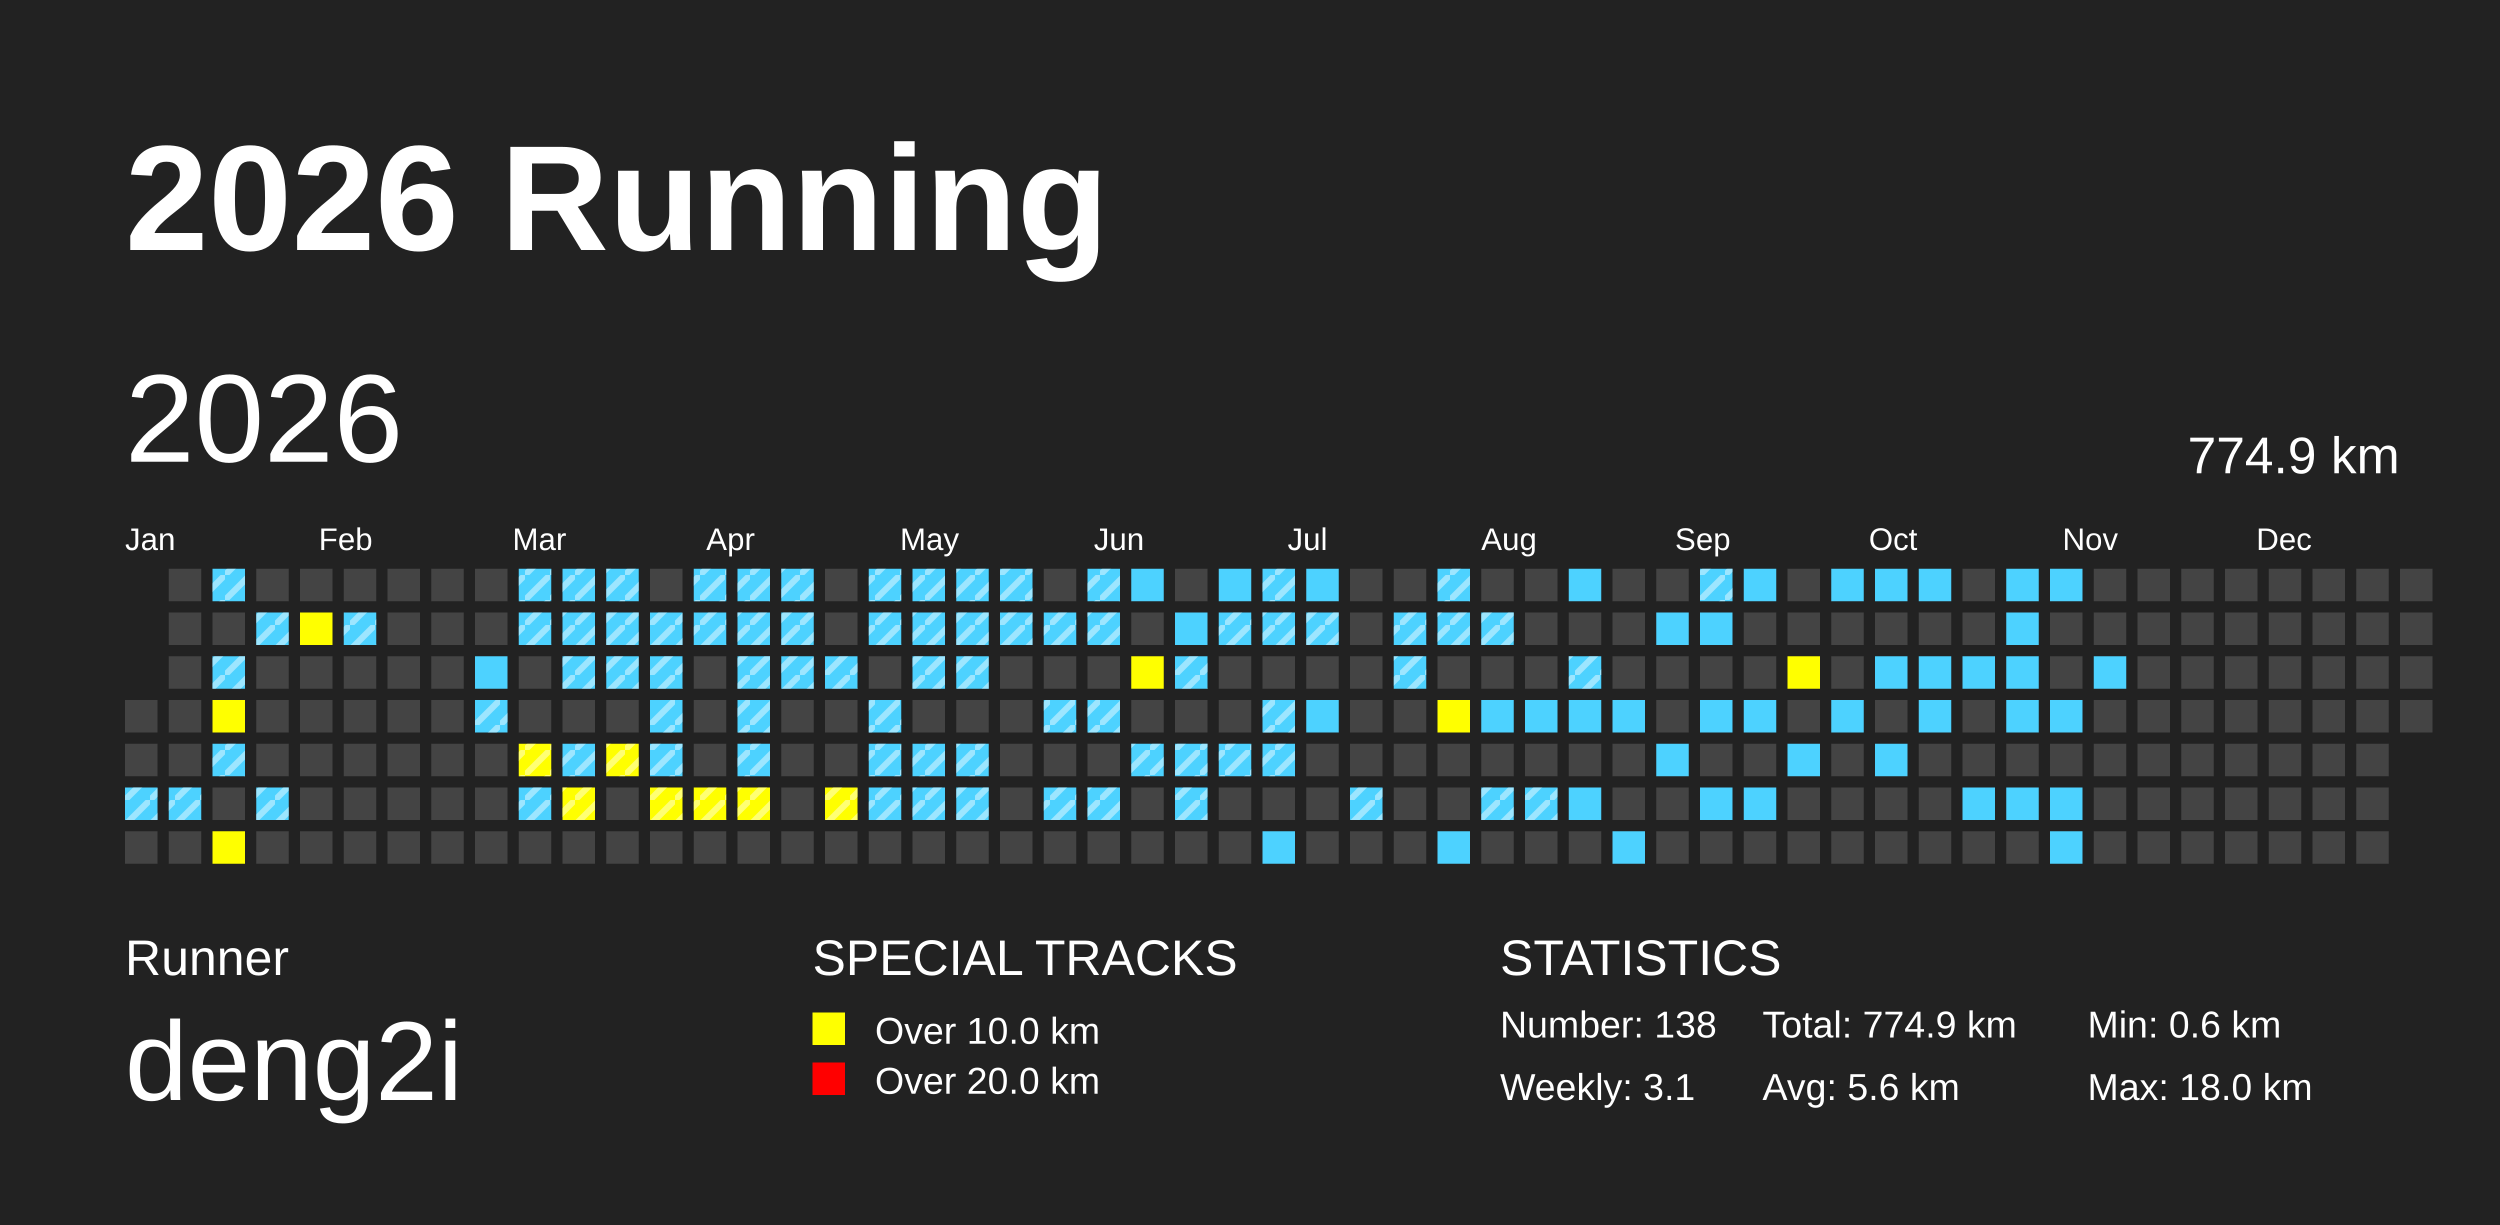
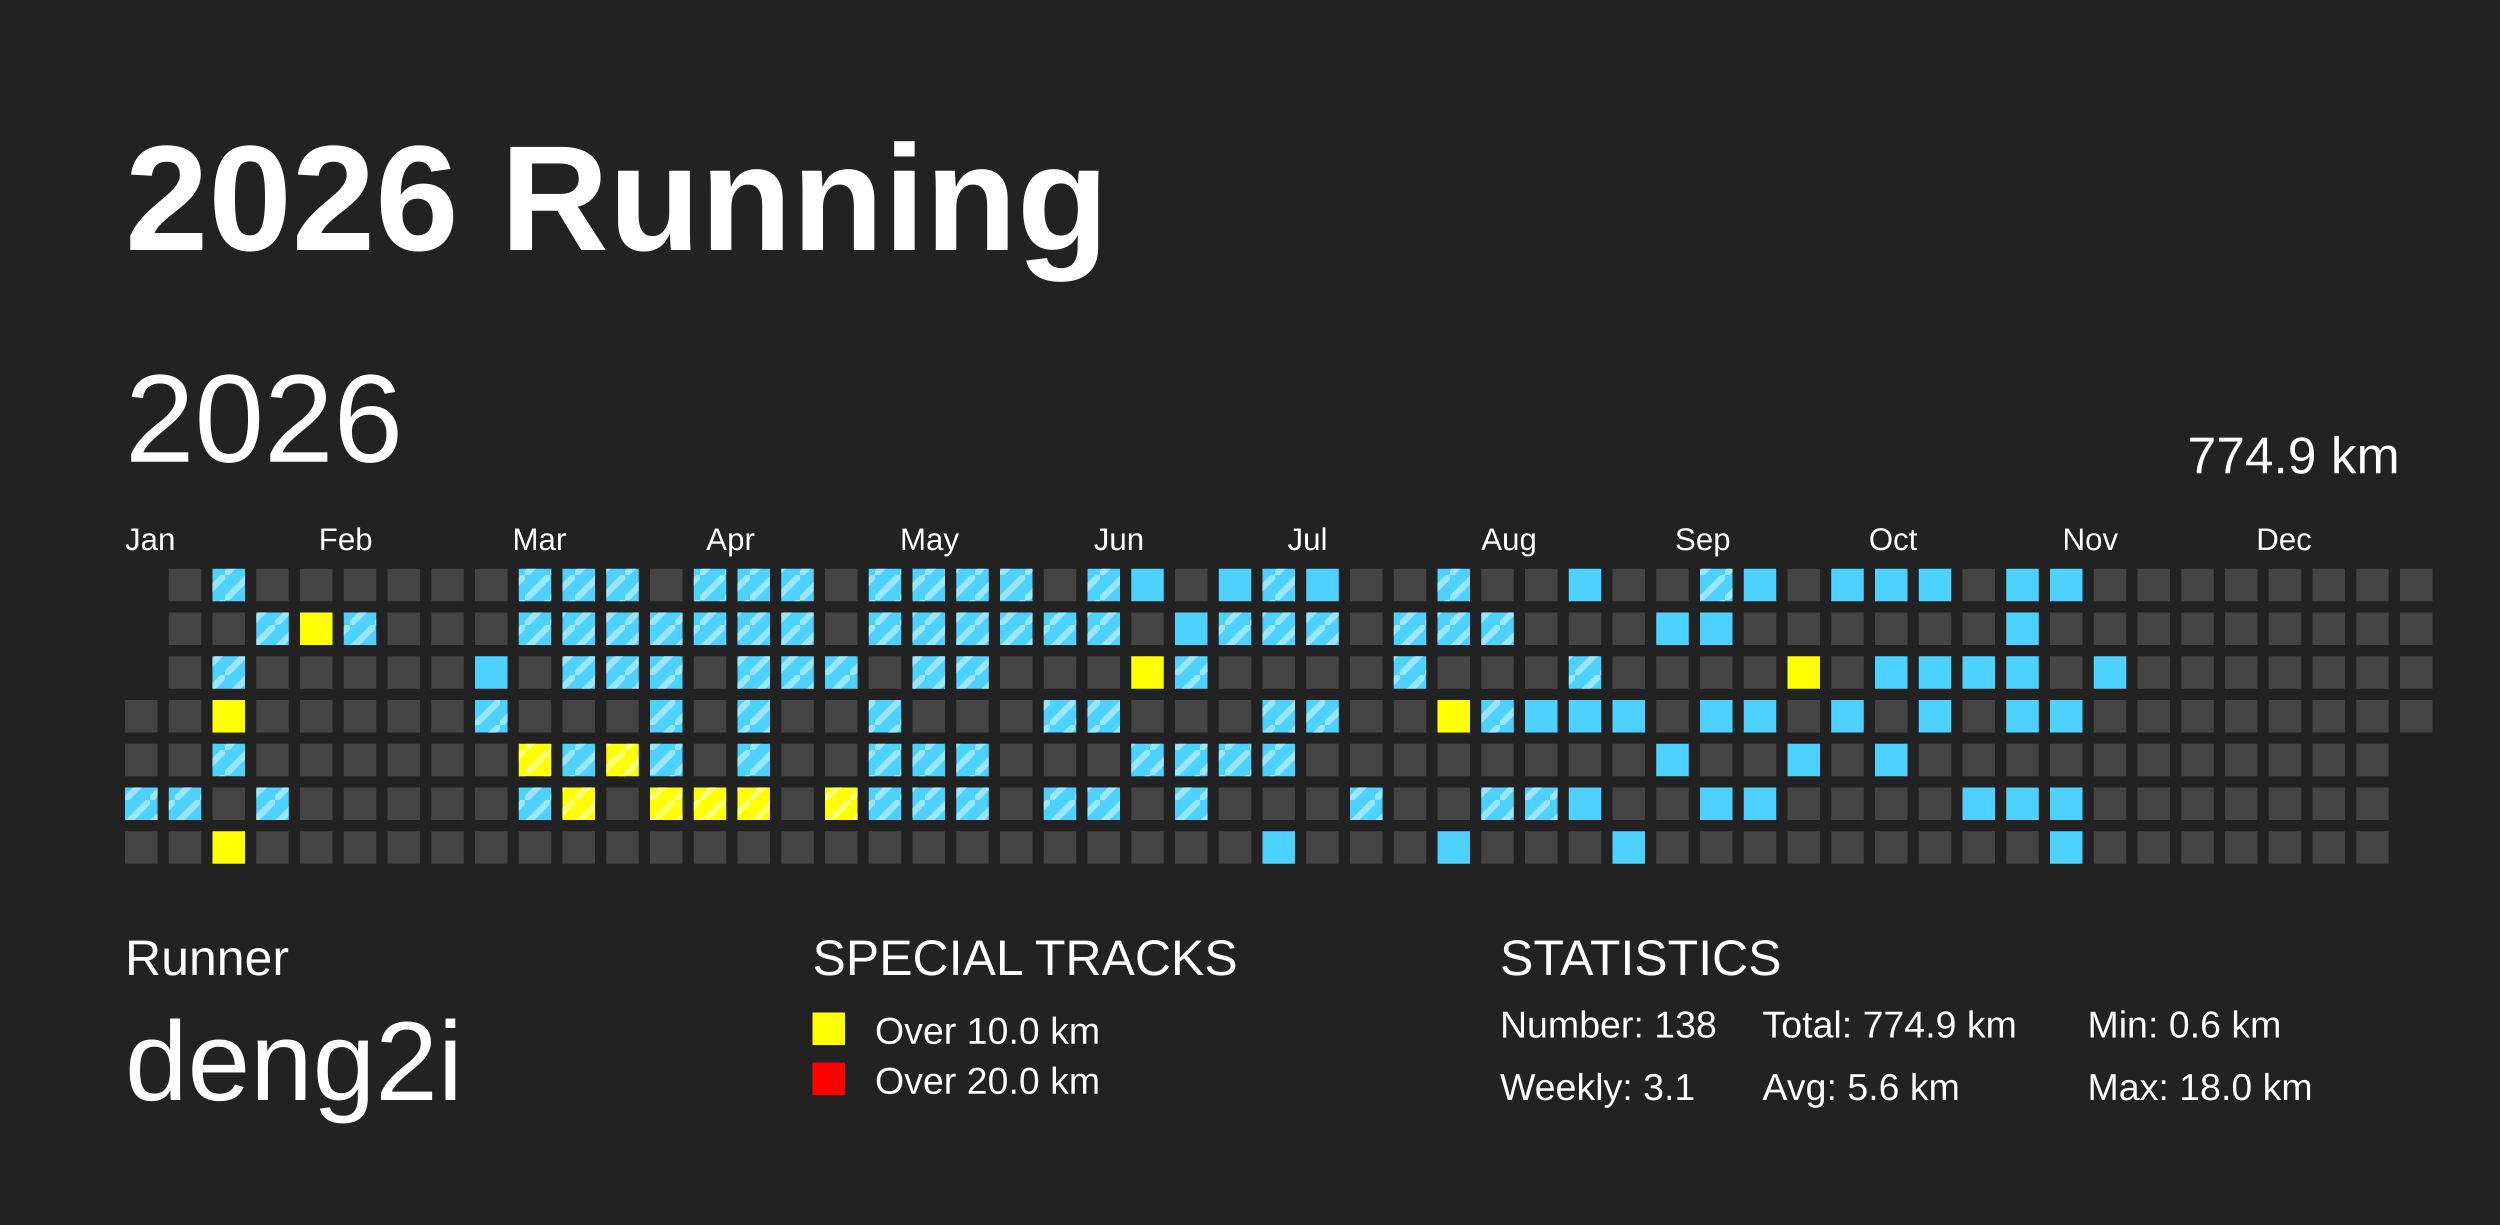
<svg xmlns="http://www.w3.org/2000/svg" baseProfile="full" height="98mm" version="1.1" viewBox="0,0,200,98" width="200mm">
  <defs>
    <pattern height="2" id="indoor-stripe" patternUnits="userSpaceOnUse" width="2">
      <line stroke="white" stroke-opacity="0.45" stroke-width="0.5" x1="0" x2="2" y1="2" y2="0" />
    </pattern>
  </defs>
  <rect fill="#222222" height="98" width="200" x="0" y="0" />
  <text fill="#FFFFFF" style="font-size:12px; font-family:Arial; font-weight:bold;" x="10" y="20">2026 Running</text>
  <text fill="#FFFFFF" style="font-size:4px; font-family:Arial" x="10" y="78">Runner</text>
  <text fill="#FFFFFF" style="font-size:9px; font-family:Arial" x="10" y="88">deng2i</text>
  <text fill="#FFFFFF" style="font-size:4px; font-family:Arial" x="65" y="78">SPECIAL TRACKS</text>
  <rect fill="yellow" height="2.6" width="2.6" x="65" y="81" />
  <text fill="#FFFFFF" style="font-size:3px; font-family:Arial" x="70" y="83.5">Over 10.0 km</text>
  <rect fill="red" height="2.6" width="2.6" x="65" y="85" />
  <text fill="#FFFFFF" style="font-size:3px; font-family:Arial" x="70" y="87.5">Over 20.0 km</text>
  <text fill="#FFFFFF" style="font-size:4px; font-family:Arial" x="120" y="78">STATISTICS</text>
  <text fill="#FFFFFF" style="font-size:3px; font-family:Arial" x="120" y="83">Number: 138</text>
  <text fill="#FFFFFF" style="font-size:3px; font-family:Arial" x="120" y="88">Weekly: 3.1</text>
  <text fill="#FFFFFF" style="font-size:3px; font-family:Arial" x="141" y="83">Total: 774.9 km</text>
  <text fill="#FFFFFF" style="font-size:3px; font-family:Arial" x="141" y="88">Avg: 5.6 km</text>
  <text fill="#FFFFFF" style="font-size:3px; font-family:Arial" x="167" y="83">Min: 0.6 km</text>
  <text fill="#FFFFFF" style="font-size:3px; font-family:Arial" x="167" y="88">Max: 18.0 km</text>
  <text dominant-baseline="hanging" fill="#FFFFFF" style="font-size:10.0px; font-family:Arial;" x="10" y="30">2026</text>
  <text dominant-baseline="hanging" fill="#FFFFFF" style="font-size:4.125px; font-family:Arial;" x="175" y="35">774.9 km</text>
  <text fill="#FFFFFF" style="font-size:2.5px; font-family:Arial" x="10.0" y="44">Jan</text>
  <text fill="#FFFFFF" style="font-size:2.5px; font-family:Arial" x="25.5" y="44">Feb</text>
  <text fill="#FFFFFF" style="font-size:2.5px; font-family:Arial" x="41.0" y="44">Mar</text>
  <text fill="#FFFFFF" style="font-size:2.5px; font-family:Arial" x="56.5" y="44">Apr</text>
  <text fill="#FFFFFF" style="font-size:2.5px; font-family:Arial" x="72.0" y="44">May</text>
  <text fill="#FFFFFF" style="font-size:2.5px; font-family:Arial" x="87.5" y="44">Jun</text>
  <text fill="#FFFFFF" style="font-size:2.5px; font-family:Arial" x="103.0" y="44">Jul</text>
  <text fill="#FFFFFF" style="font-size:2.5px; font-family:Arial" x="118.5" y="44">Aug</text>
  <text fill="#FFFFFF" style="font-size:2.5px; font-family:Arial" x="134.0" y="44">Sep</text>
  <text fill="#FFFFFF" style="font-size:2.5px; font-family:Arial" x="149.5" y="44">Oct</text>
  <text fill="#FFFFFF" style="font-size:2.5px; font-family:Arial" x="165.0" y="44">Nov</text>
  <text fill="#FFFFFF" style="font-size:2.5px; font-family:Arial" x="180.5" y="44">Dec</text>
  <rect fill="#444444" height="2.6" width="2.6" x="10.0" y="56.0" />
  <rect fill="#444444" height="2.6" width="2.6" x="10.0" y="59.5" />
  <rect fill="#4DD2FF" height="2.6" width="2.6" x="10.0" y="63.0" />
  <rect fill="url(#indoor-stripe)" height="2.6" style="pointer-events: none;" width="2.6" x="10.0" y="63.0" />
  <rect fill="#444444" height="2.6" width="2.6" x="10.0" y="66.5" />
  <rect fill="#444444" height="2.6" width="2.6" x="13.5" y="45.5" />
  <rect fill="#444444" height="2.6" width="2.6" x="13.5" y="49.0" />
  <rect fill="#444444" height="2.6" width="2.6" x="13.5" y="52.5" />
  <rect fill="#444444" height="2.6" width="2.6" x="13.5" y="56.0" />
  <rect fill="#444444" height="2.6" width="2.6" x="13.5" y="59.5" />
  <rect fill="#4DD2FF" height="2.6" width="2.6" x="13.5" y="63.0" />
  <rect fill="url(#indoor-stripe)" height="2.6" style="pointer-events: none;" width="2.6" x="13.5" y="63.0" />
  <rect fill="#444444" height="2.6" width="2.6" x="13.5" y="66.5" />
  <rect fill="#4DD2FF" height="2.6" width="2.6" x="17.0" y="45.5" />
  <rect fill="url(#indoor-stripe)" height="2.6" style="pointer-events: none;" width="2.6" x="17.0" y="45.5" />
  <rect fill="#444444" height="2.6" width="2.6" x="17.0" y="49.0" />
  <rect fill="#4DD2FF" height="2.6" width="2.6" x="17.0" y="52.5" />
  <rect fill="url(#indoor-stripe)" height="2.6" style="pointer-events: none;" width="2.6" x="17.0" y="52.5" />
  <rect fill="yellow" height="2.6" width="2.6" x="17.0" y="56.0" />
  <rect fill="#4DD2FF" height="2.6" width="2.6" x="17.0" y="59.5" />
  <rect fill="url(#indoor-stripe)" height="2.6" style="pointer-events: none;" width="2.6" x="17.0" y="59.5" />
  <rect fill="#444444" height="2.6" width="2.6" x="17.0" y="63.0" />
  <rect fill="yellow" height="2.6" width="2.6" x="17.0" y="66.5" />
  <rect fill="#444444" height="2.6" width="2.6" x="20.5" y="45.5" />
  <rect fill="#4DD2FF" height="2.6" width="2.6" x="20.5" y="49.0" />
  <rect fill="url(#indoor-stripe)" height="2.6" style="pointer-events: none;" width="2.6" x="20.5" y="49.0" />
  <rect fill="#444444" height="2.6" width="2.6" x="20.5" y="52.5" />
  <rect fill="#444444" height="2.6" width="2.6" x="20.5" y="56.0" />
  <rect fill="#444444" height="2.6" width="2.6" x="20.5" y="59.5" />
  <rect fill="#4DD2FF" height="2.6" width="2.6" x="20.5" y="63.0" />
  <rect fill="url(#indoor-stripe)" height="2.6" style="pointer-events: none;" width="2.6" x="20.5" y="63.0" />
  <rect fill="#444444" height="2.6" width="2.6" x="20.5" y="66.5" />
  <rect fill="#444444" height="2.6" width="2.6" x="24.0" y="45.5" />
  <rect fill="yellow" height="2.6" width="2.6" x="24.0" y="49.0" />
  <rect fill="#444444" height="2.6" width="2.6" x="24.0" y="52.5" />
  <rect fill="#444444" height="2.6" width="2.6" x="24.0" y="56.0" />
  <rect fill="#444444" height="2.6" width="2.6" x="24.0" y="59.5" />
  <rect fill="#444444" height="2.6" width="2.6" x="24.0" y="63.0" />
  <rect fill="#444444" height="2.6" width="2.6" x="24.0" y="66.5" />
  <rect fill="#444444" height="2.6" width="2.6" x="27.5" y="45.5" />
  <rect fill="#4DD2FF" height="2.6" width="2.6" x="27.5" y="49.0" />
  <rect fill="url(#indoor-stripe)" height="2.6" style="pointer-events: none;" width="2.6" x="27.5" y="49.0" />
  <rect fill="#444444" height="2.6" width="2.6" x="27.5" y="52.5" />
  <rect fill="#444444" height="2.6" width="2.6" x="27.5" y="56.0" />
  <rect fill="#444444" height="2.6" width="2.6" x="27.5" y="59.5" />
  <rect fill="#444444" height="2.6" width="2.6" x="27.5" y="63.0" />
  <rect fill="#444444" height="2.6" width="2.6" x="27.5" y="66.5" />
  <rect fill="#444444" height="2.6" width="2.6" x="31.0" y="45.5" />
  <rect fill="#444444" height="2.6" width="2.6" x="31.0" y="49.0" />
  <rect fill="#444444" height="2.6" width="2.6" x="31.0" y="52.5" />
  <rect fill="#444444" height="2.6" width="2.6" x="31.0" y="56.0" />
  <rect fill="#444444" height="2.6" width="2.6" x="31.0" y="59.5" />
  <rect fill="#444444" height="2.6" width="2.6" x="31.0" y="63.0" />
  <rect fill="#444444" height="2.6" width="2.6" x="31.0" y="66.5" />
  <rect fill="#444444" height="2.6" width="2.6" x="34.5" y="45.5" />
  <rect fill="#444444" height="2.6" width="2.6" x="34.5" y="49.0" />
  <rect fill="#444444" height="2.6" width="2.6" x="34.5" y="52.5" />
  <rect fill="#444444" height="2.6" width="2.6" x="34.5" y="56.0" />
  <rect fill="#444444" height="2.6" width="2.6" x="34.5" y="59.5" />
  <rect fill="#444444" height="2.6" width="2.6" x="34.5" y="63.0" />
  <rect fill="#444444" height="2.6" width="2.6" x="34.5" y="66.5" />
  <rect fill="#444444" height="2.6" width="2.6" x="38.0" y="45.5" />
  <rect fill="#444444" height="2.6" width="2.6" x="38.0" y="49.0" />
  <rect fill="#4DD2FF" height="2.6" width="2.6" x="38.0" y="52.5" />
  <rect fill="#4DD2FF" height="2.6" width="2.6" x="38.0" y="56.0" />
  <rect fill="url(#indoor-stripe)" height="2.6" style="pointer-events: none;" width="2.6" x="38.0" y="56.0" />
  <rect fill="#444444" height="2.6" width="2.6" x="38.0" y="59.5" />
  <rect fill="#444444" height="2.6" width="2.6" x="38.0" y="63.0" />
  <rect fill="#444444" height="2.6" width="2.6" x="38.0" y="66.5" />
  <rect fill="#4DD2FF" height="2.6" width="2.6" x="41.5" y="45.5" />
  <rect fill="url(#indoor-stripe)" height="2.6" style="pointer-events: none;" width="2.6" x="41.5" y="45.5" />
  <rect fill="#4DD2FF" height="2.6" width="2.6" x="41.5" y="49.0" />
  <rect fill="url(#indoor-stripe)" height="2.6" style="pointer-events: none;" width="2.6" x="41.5" y="49.0" />
  <rect fill="#444444" height="2.6" width="2.6" x="41.5" y="52.5" />
  <rect fill="#444444" height="2.6" width="2.6" x="41.5" y="56.0" />
  <rect fill="yellow" height="2.6" width="2.6" x="41.5" y="59.5" />
  <rect fill="url(#indoor-stripe)" height="2.6" style="pointer-events: none;" width="2.6" x="41.5" y="59.5" />
  <rect fill="#4DD2FF" height="2.6" width="2.6" x="41.5" y="63.0" />
  <rect fill="url(#indoor-stripe)" height="2.6" style="pointer-events: none;" width="2.6" x="41.5" y="63.0" />
  <rect fill="#444444" height="2.6" width="2.6" x="41.5" y="66.5" />
  <rect fill="#4DD2FF" height="2.6" width="2.6" x="45.0" y="45.5" />
  <rect fill="url(#indoor-stripe)" height="2.6" style="pointer-events: none;" width="2.6" x="45.0" y="45.5" />
  <rect fill="#4DD2FF" height="2.6" width="2.6" x="45.0" y="49.0" />
  <rect fill="url(#indoor-stripe)" height="2.6" style="pointer-events: none;" width="2.6" x="45.0" y="49.0" />
  <rect fill="#4DD2FF" height="2.6" width="2.6" x="45.0" y="52.5" />
  <rect fill="url(#indoor-stripe)" height="2.6" style="pointer-events: none;" width="2.6" x="45.0" y="52.5" />
  <rect fill="#444444" height="2.6" width="2.6" x="45.0" y="56.0" />
  <rect fill="#4DD2FF" height="2.6" width="2.6" x="45.0" y="59.5" />
  <rect fill="url(#indoor-stripe)" height="2.6" style="pointer-events: none;" width="2.6" x="45.0" y="59.5" />
  <rect fill="yellow" height="2.6" width="2.6" x="45.0" y="63.0" />
  <rect fill="url(#indoor-stripe)" height="2.6" style="pointer-events: none;" width="2.6" x="45.0" y="63.0" />
  <rect fill="#444444" height="2.6" width="2.6" x="45.0" y="66.5" />
  <rect fill="#4DD2FF" height="2.6" width="2.6" x="48.5" y="45.5" />
  <rect fill="url(#indoor-stripe)" height="2.6" style="pointer-events: none;" width="2.6" x="48.5" y="45.5" />
  <rect fill="#4DD2FF" height="2.6" width="2.6" x="48.5" y="49.0" />
  <rect fill="url(#indoor-stripe)" height="2.6" style="pointer-events: none;" width="2.6" x="48.5" y="49.0" />
  <rect fill="#4DD2FF" height="2.6" width="2.6" x="48.5" y="52.5" />
  <rect fill="url(#indoor-stripe)" height="2.6" style="pointer-events: none;" width="2.6" x="48.5" y="52.5" />
  <rect fill="#444444" height="2.6" width="2.6" x="48.5" y="56.0" />
  <rect fill="yellow" height="2.6" width="2.6" x="48.5" y="59.5" />
  <rect fill="url(#indoor-stripe)" height="2.6" style="pointer-events: none;" width="2.6" x="48.5" y="59.5" />
  <rect fill="#444444" height="2.6" width="2.6" x="48.5" y="63.0" />
  <rect fill="#444444" height="2.6" width="2.6" x="48.5" y="66.5" />
  <rect fill="#444444" height="2.6" width="2.6" x="52.0" y="45.5" />
  <rect fill="#4DD2FF" height="2.6" width="2.6" x="52.0" y="49.0" />
  <rect fill="url(#indoor-stripe)" height="2.6" style="pointer-events: none;" width="2.6" x="52.0" y="49.0" />
  <rect fill="#4DD2FF" height="2.6" width="2.6" x="52.0" y="52.5" />
  <rect fill="url(#indoor-stripe)" height="2.6" style="pointer-events: none;" width="2.6" x="52.0" y="52.5" />
  <rect fill="#4DD2FF" height="2.6" width="2.6" x="52.0" y="56.0" />
  <rect fill="url(#indoor-stripe)" height="2.6" style="pointer-events: none;" width="2.6" x="52.0" y="56.0" />
  <rect fill="#4DD2FF" height="2.6" width="2.6" x="52.0" y="59.5" />
  <rect fill="url(#indoor-stripe)" height="2.6" style="pointer-events: none;" width="2.6" x="52.0" y="59.5" />
  <rect fill="yellow" height="2.6" width="2.6" x="52.0" y="63.0" />
  <rect fill="url(#indoor-stripe)" height="2.6" style="pointer-events: none;" width="2.6" x="52.0" y="63.0" />
  <rect fill="#444444" height="2.6" width="2.6" x="52.0" y="66.5" />
  <rect fill="#4DD2FF" height="2.6" width="2.6" x="55.5" y="45.5" />
  <rect fill="url(#indoor-stripe)" height="2.6" style="pointer-events: none;" width="2.6" x="55.5" y="45.5" />
  <rect fill="#4DD2FF" height="2.6" width="2.6" x="55.5" y="49.0" />
  <rect fill="url(#indoor-stripe)" height="2.6" style="pointer-events: none;" width="2.6" x="55.5" y="49.0" />
  <rect fill="#444444" height="2.6" width="2.6" x="55.5" y="52.5" />
  <rect fill="#444444" height="2.6" width="2.6" x="55.5" y="56.0" />
  <rect fill="#444444" height="2.6" width="2.6" x="55.5" y="59.5" />
  <rect fill="yellow" height="2.6" width="2.6" x="55.5" y="63.0" />
  <rect fill="url(#indoor-stripe)" height="2.6" style="pointer-events: none;" width="2.6" x="55.5" y="63.0" />
  <rect fill="#444444" height="2.6" width="2.6" x="55.5" y="66.5" />
  <rect fill="#4DD2FF" height="2.6" width="2.6" x="59.0" y="45.5" />
  <rect fill="url(#indoor-stripe)" height="2.6" style="pointer-events: none;" width="2.6" x="59.0" y="45.5" />
  <rect fill="#4DD2FF" height="2.6" width="2.6" x="59.0" y="49.0" />
  <rect fill="url(#indoor-stripe)" height="2.6" style="pointer-events: none;" width="2.6" x="59.0" y="49.0" />
  <rect fill="#4DD2FF" height="2.6" width="2.6" x="59.0" y="52.5" />
  <rect fill="url(#indoor-stripe)" height="2.6" style="pointer-events: none;" width="2.6" x="59.0" y="52.5" />
  <rect fill="#4DD2FF" height="2.6" width="2.6" x="59.0" y="56.0" />
  <rect fill="url(#indoor-stripe)" height="2.6" style="pointer-events: none;" width="2.6" x="59.0" y="56.0" />
  <rect fill="#4DD2FF" height="2.6" width="2.6" x="59.0" y="59.5" />
  <rect fill="url(#indoor-stripe)" height="2.6" style="pointer-events: none;" width="2.6" x="59.0" y="59.5" />
  <rect fill="yellow" height="2.6" width="2.6" x="59.0" y="63.0" />
  <rect fill="url(#indoor-stripe)" height="2.6" style="pointer-events: none;" width="2.6" x="59.0" y="63.0" />
  <rect fill="#444444" height="2.6" width="2.6" x="59.0" y="66.5" />
  <rect fill="#4DD2FF" height="2.6" width="2.6" x="62.5" y="45.5" />
  <rect fill="url(#indoor-stripe)" height="2.6" style="pointer-events: none;" width="2.6" x="62.5" y="45.5" />
  <rect fill="#4DD2FF" height="2.6" width="2.6" x="62.5" y="49.0" />
  <rect fill="url(#indoor-stripe)" height="2.6" style="pointer-events: none;" width="2.6" x="62.5" y="49.0" />
  <rect fill="#4DD2FF" height="2.6" width="2.6" x="62.5" y="52.5" />
  <rect fill="url(#indoor-stripe)" height="2.6" style="pointer-events: none;" width="2.6" x="62.5" y="52.5" />
  <rect fill="#444444" height="2.6" width="2.6" x="62.5" y="56.0" />
  <rect fill="#444444" height="2.6" width="2.6" x="62.5" y="59.5" />
  <rect fill="#444444" height="2.6" width="2.6" x="62.5" y="63.0" />
  <rect fill="#444444" height="2.6" width="2.6" x="62.5" y="66.5" />
  <rect fill="#444444" height="2.6" width="2.6" x="66.0" y="45.5" />
  <rect fill="#444444" height="2.6" width="2.6" x="66.0" y="49.0" />
  <rect fill="#4DD2FF" height="2.6" width="2.6" x="66.0" y="52.5" />
  <rect fill="url(#indoor-stripe)" height="2.6" style="pointer-events: none;" width="2.6" x="66.0" y="52.5" />
  <rect fill="#444444" height="2.6" width="2.6" x="66.0" y="56.0" />
  <rect fill="#444444" height="2.6" width="2.6" x="66.0" y="59.5" />
  <rect fill="yellow" height="2.6" width="2.6" x="66.0" y="63.0" />
  <rect fill="url(#indoor-stripe)" height="2.6" style="pointer-events: none;" width="2.6" x="66.0" y="63.0" />
  <rect fill="#444444" height="2.6" width="2.6" x="66.0" y="66.5" />
  <rect fill="#4DD2FF" height="2.6" width="2.6" x="69.5" y="45.5" />
  <rect fill="url(#indoor-stripe)" height="2.6" style="pointer-events: none;" width="2.6" x="69.5" y="45.5" />
  <rect fill="#4DD2FF" height="2.6" width="2.6" x="69.5" y="49.0" />
  <rect fill="url(#indoor-stripe)" height="2.6" style="pointer-events: none;" width="2.6" x="69.5" y="49.0" />
  <rect fill="#444444" height="2.6" width="2.6" x="69.5" y="52.5" />
  <rect fill="#4DD2FF" height="2.6" width="2.6" x="69.5" y="56.0" />
  <rect fill="url(#indoor-stripe)" height="2.6" style="pointer-events: none;" width="2.6" x="69.5" y="56.0" />
  <rect fill="#4DD2FF" height="2.6" width="2.6" x="69.5" y="59.5" />
  <rect fill="url(#indoor-stripe)" height="2.6" style="pointer-events: none;" width="2.6" x="69.5" y="59.5" />
  <rect fill="#4DD2FF" height="2.6" width="2.6" x="69.5" y="63.0" />
  <rect fill="url(#indoor-stripe)" height="2.6" style="pointer-events: none;" width="2.6" x="69.5" y="63.0" />
  <rect fill="#444444" height="2.6" width="2.6" x="69.5" y="66.5" />
  <rect fill="#4DD2FF" height="2.6" width="2.6" x="73.0" y="45.5" />
  <rect fill="url(#indoor-stripe)" height="2.6" style="pointer-events: none;" width="2.6" x="73.0" y="45.5" />
  <rect fill="#4DD2FF" height="2.6" width="2.6" x="73.0" y="49.0" />
  <rect fill="url(#indoor-stripe)" height="2.6" style="pointer-events: none;" width="2.6" x="73.0" y="49.0" />
  <rect fill="#4DD2FF" height="2.6" width="2.6" x="73.0" y="52.5" />
  <rect fill="url(#indoor-stripe)" height="2.6" style="pointer-events: none;" width="2.6" x="73.0" y="52.5" />
  <rect fill="#444444" height="2.6" width="2.6" x="73.0" y="56.0" />
  <rect fill="#4DD2FF" height="2.6" width="2.6" x="73.0" y="59.5" />
  <rect fill="url(#indoor-stripe)" height="2.6" style="pointer-events: none;" width="2.6" x="73.0" y="59.5" />
  <rect fill="#4DD2FF" height="2.6" width="2.6" x="73.0" y="63.0" />
  <rect fill="url(#indoor-stripe)" height="2.6" style="pointer-events: none;" width="2.6" x="73.0" y="63.0" />
  <rect fill="#444444" height="2.6" width="2.6" x="73.0" y="66.5" />
  <rect fill="#4DD2FF" height="2.6" width="2.6" x="76.5" y="45.5" />
  <rect fill="url(#indoor-stripe)" height="2.6" style="pointer-events: none;" width="2.6" x="76.5" y="45.5" />
  <rect fill="#4DD2FF" height="2.6" width="2.6" x="76.5" y="49.0" />
  <rect fill="url(#indoor-stripe)" height="2.6" style="pointer-events: none;" width="2.6" x="76.5" y="49.0" />
  <rect fill="#4DD2FF" height="2.6" width="2.6" x="76.5" y="52.5" />
  <rect fill="url(#indoor-stripe)" height="2.6" style="pointer-events: none;" width="2.6" x="76.5" y="52.5" />
  <rect fill="#444444" height="2.6" width="2.6" x="76.5" y="56.0" />
  <rect fill="#4DD2FF" height="2.6" width="2.6" x="76.5" y="59.5" />
  <rect fill="url(#indoor-stripe)" height="2.6" style="pointer-events: none;" width="2.6" x="76.5" y="59.5" />
  <rect fill="#4DD2FF" height="2.6" width="2.6" x="76.5" y="63.0" />
  <rect fill="url(#indoor-stripe)" height="2.6" style="pointer-events: none;" width="2.6" x="76.5" y="63.0" />
  <rect fill="#444444" height="2.6" width="2.6" x="76.5" y="66.5" />
  <rect fill="#4DD2FF" height="2.6" width="2.6" x="80.0" y="45.5" />
  <rect fill="url(#indoor-stripe)" height="2.6" style="pointer-events: none;" width="2.6" x="80.0" y="45.5" />
  <rect fill="#4DD2FF" height="2.6" width="2.6" x="80.0" y="49.0" />
  <rect fill="url(#indoor-stripe)" height="2.6" style="pointer-events: none;" width="2.6" x="80.0" y="49.0" />
  <rect fill="#444444" height="2.6" width="2.6" x="80.0" y="52.5" />
  <rect fill="#444444" height="2.6" width="2.6" x="80.0" y="56.0" />
  <rect fill="#444444" height="2.6" width="2.6" x="80.0" y="59.5" />
  <rect fill="#444444" height="2.6" width="2.6" x="80.0" y="63.0" />
  <rect fill="#444444" height="2.6" width="2.6" x="80.0" y="66.5" />
  <rect fill="#444444" height="2.6" width="2.6" x="83.5" y="45.5" />
  <rect fill="#4DD2FF" height="2.6" width="2.6" x="83.5" y="49.0" />
  <rect fill="url(#indoor-stripe)" height="2.6" style="pointer-events: none;" width="2.6" x="83.5" y="49.0" />
  <rect fill="#444444" height="2.6" width="2.6" x="83.5" y="52.5" />
  <rect fill="#4DD2FF" height="2.6" width="2.6" x="83.5" y="56.0" />
  <rect fill="url(#indoor-stripe)" height="2.6" style="pointer-events: none;" width="2.6" x="83.5" y="56.0" />
  <rect fill="#444444" height="2.6" width="2.6" x="83.5" y="59.5" />
  <rect fill="#4DD2FF" height="2.6" width="2.6" x="83.5" y="63.0" />
  <rect fill="url(#indoor-stripe)" height="2.6" style="pointer-events: none;" width="2.6" x="83.5" y="63.0" />
  <rect fill="#444444" height="2.6" width="2.6" x="83.5" y="66.5" />
  <rect fill="#4DD2FF" height="2.6" width="2.6" x="87.0" y="45.5" />
  <rect fill="url(#indoor-stripe)" height="2.6" style="pointer-events: none;" width="2.6" x="87.0" y="45.5" />
  <rect fill="#4DD2FF" height="2.6" width="2.6" x="87.0" y="49.0" />
  <rect fill="url(#indoor-stripe)" height="2.6" style="pointer-events: none;" width="2.6" x="87.0" y="49.0" />
  <rect fill="#444444" height="2.6" width="2.6" x="87.0" y="52.5" />
  <rect fill="#4DD2FF" height="2.6" width="2.6" x="87.0" y="56.0" />
  <rect fill="url(#indoor-stripe)" height="2.6" style="pointer-events: none;" width="2.6" x="87.0" y="56.0" />
  <rect fill="#444444" height="2.6" width="2.6" x="87.0" y="59.5" />
  <rect fill="#4DD2FF" height="2.6" width="2.6" x="87.0" y="63.0" />
  <rect fill="url(#indoor-stripe)" height="2.6" style="pointer-events: none;" width="2.6" x="87.0" y="63.0" />
  <rect fill="#444444" height="2.6" width="2.6" x="87.0" y="66.5" />
  <rect fill="#4DD2FF" height="2.6" width="2.6" x="90.5" y="45.5" />
  <rect fill="#444444" height="2.6" width="2.6" x="90.5" y="49.0" />
  <rect fill="yellow" height="2.6" width="2.6" x="90.5" y="52.5" />
  <rect fill="#444444" height="2.6" width="2.6" x="90.5" y="56.0" />
  <rect fill="#4DD2FF" height="2.6" width="2.6" x="90.5" y="59.5" />
  <rect fill="url(#indoor-stripe)" height="2.6" style="pointer-events: none;" width="2.6" x="90.5" y="59.5" />
  <rect fill="#444444" height="2.6" width="2.6" x="90.5" y="63.0" />
  <rect fill="#444444" height="2.6" width="2.6" x="90.5" y="66.5" />
  <rect fill="#444444" height="2.6" width="2.6" x="94.0" y="45.5" />
  <rect fill="#4DD2FF" height="2.6" width="2.6" x="94.0" y="49.0" />
  <rect fill="#4DD2FF" height="2.6" width="2.6" x="94.0" y="52.5" />
  <rect fill="url(#indoor-stripe)" height="2.6" style="pointer-events: none;" width="2.6" x="94.0" y="52.5" />
  <rect fill="#444444" height="2.6" width="2.6" x="94.0" y="56.0" />
  <rect fill="#4DD2FF" height="2.6" width="2.6" x="94.0" y="59.5" />
  <rect fill="url(#indoor-stripe)" height="2.6" style="pointer-events: none;" width="2.6" x="94.0" y="59.5" />
  <rect fill="#4DD2FF" height="2.6" width="2.6" x="94.0" y="63.0" />
  <rect fill="url(#indoor-stripe)" height="2.6" style="pointer-events: none;" width="2.6" x="94.0" y="63.0" />
  <rect fill="#444444" height="2.6" width="2.6" x="94.0" y="66.5" />
  <rect fill="#4DD2FF" height="2.6" width="2.6" x="97.5" y="45.5" />
  <rect fill="#4DD2FF" height="2.6" width="2.6" x="97.5" y="49.0" />
  <rect fill="url(#indoor-stripe)" height="2.6" style="pointer-events: none;" width="2.6" x="97.5" y="49.0" />
  <rect fill="#444444" height="2.6" width="2.6" x="97.5" y="52.5" />
  <rect fill="#444444" height="2.6" width="2.6" x="97.5" y="56.0" />
  <rect fill="#4DD2FF" height="2.6" width="2.6" x="97.5" y="59.5" />
  <rect fill="url(#indoor-stripe)" height="2.6" style="pointer-events: none;" width="2.6" x="97.5" y="59.5" />
  <rect fill="#444444" height="2.6" width="2.6" x="97.5" y="63.0" />
  <rect fill="#444444" height="2.6" width="2.6" x="97.5" y="66.5" />
  <rect fill="#4DD2FF" height="2.6" width="2.6" x="101.0" y="45.5" />
  <rect fill="url(#indoor-stripe)" height="2.6" style="pointer-events: none;" width="2.6" x="101.0" y="45.5" />
  <rect fill="#4DD2FF" height="2.6" width="2.6" x="101.0" y="49.0" />
  <rect fill="url(#indoor-stripe)" height="2.6" style="pointer-events: none;" width="2.6" x="101.0" y="49.0" />
  <rect fill="#444444" height="2.6" width="2.6" x="101.0" y="52.5" />
  <rect fill="#4DD2FF" height="2.6" width="2.6" x="101.0" y="56.0" />
  <rect fill="url(#indoor-stripe)" height="2.6" style="pointer-events: none;" width="2.6" x="101.0" y="56.0" />
  <rect fill="#4DD2FF" height="2.6" width="2.6" x="101.0" y="59.5" />
  <rect fill="url(#indoor-stripe)" height="2.6" style="pointer-events: none;" width="2.6" x="101.0" y="59.5" />
  <rect fill="#444444" height="2.6" width="2.6" x="101.0" y="63.0" />
  <rect fill="#4DD2FF" height="2.6" width="2.6" x="101.0" y="66.5" />
  <rect fill="#4DD2FF" height="2.6" width="2.6" x="104.5" y="45.5" />
  <rect fill="#4DD2FF" height="2.6" width="2.6" x="104.5" y="49.0" />
  <rect fill="url(#indoor-stripe)" height="2.6" style="pointer-events: none;" width="2.6" x="104.5" y="49.0" />
  <rect fill="#444444" height="2.6" width="2.6" x="104.5" y="52.5" />
  <rect fill="#4DD2FF" height="2.6" width="2.6" x="104.5" y="56.0" />
+   <rect fill="url(#indoor-stripe)" height="2.6" style="pointer-events: none;" width="2.6" x="104.5" y="56.0" />
  <rect fill="#444444" height="2.6" width="2.6" x="104.5" y="59.5" />
  <rect fill="#444444" height="2.6" width="2.6" x="104.5" y="63.0" />
  <rect fill="#444444" height="2.6" width="2.6" x="104.5" y="66.5" />
  <rect fill="#444444" height="2.6" width="2.6" x="108.0" y="45.5" />
  <rect fill="#444444" height="2.6" width="2.6" x="108.0" y="49.0" />
  <rect fill="#444444" height="2.6" width="2.6" x="108.0" y="52.5" />
  <rect fill="#444444" height="2.6" width="2.6" x="108.0" y="56.0" />
  <rect fill="#444444" height="2.6" width="2.6" x="108.0" y="59.5" />
  <rect fill="#4DD2FF" height="2.6" width="2.6" x="108.0" y="63.0" />
  <rect fill="url(#indoor-stripe)" height="2.6" style="pointer-events: none;" width="2.6" x="108.0" y="63.0" />
  <rect fill="#444444" height="2.6" width="2.6" x="108.0" y="66.5" />
  <rect fill="#444444" height="2.6" width="2.6" x="111.5" y="45.5" />
  <rect fill="#4DD2FF" height="2.6" width="2.6" x="111.5" y="49.0" />
  <rect fill="url(#indoor-stripe)" height="2.6" style="pointer-events: none;" width="2.6" x="111.5" y="49.0" />
  <rect fill="#4DD2FF" height="2.6" width="2.6" x="111.5" y="52.5" />
  <rect fill="url(#indoor-stripe)" height="2.6" style="pointer-events: none;" width="2.6" x="111.5" y="52.5" />
  <rect fill="#444444" height="2.6" width="2.6" x="111.5" y="56.0" />
  <rect fill="#444444" height="2.6" width="2.6" x="111.5" y="59.5" />
  <rect fill="#444444" height="2.6" width="2.6" x="111.5" y="63.0" />
  <rect fill="#444444" height="2.6" width="2.6" x="111.5" y="66.5" />
  <rect fill="#4DD2FF" height="2.6" width="2.6" x="115.0" y="45.5" />
  <rect fill="url(#indoor-stripe)" height="2.6" style="pointer-events: none;" width="2.6" x="115.0" y="45.5" />
  <rect fill="#4DD2FF" height="2.6" width="2.6" x="115.0" y="49.0" />
  <rect fill="url(#indoor-stripe)" height="2.6" style="pointer-events: none;" width="2.6" x="115.0" y="49.0" />
  <rect fill="#444444" height="2.6" width="2.6" x="115.0" y="52.5" />
  <rect fill="yellow" height="2.6" width="2.6" x="115.0" y="56.0" />
  <rect fill="#444444" height="2.6" width="2.6" x="115.0" y="59.5" />
  <rect fill="#444444" height="2.6" width="2.6" x="115.0" y="63.0" />
  <rect fill="#4DD2FF" height="2.6" width="2.6" x="115.0" y="66.5" />
  <rect fill="#444444" height="2.6" width="2.6" x="118.5" y="45.5" />
  <rect fill="#4DD2FF" height="2.6" width="2.6" x="118.5" y="49.0" />
  <rect fill="url(#indoor-stripe)" height="2.6" style="pointer-events: none;" width="2.6" x="118.5" y="49.0" />
  <rect fill="#444444" height="2.6" width="2.6" x="118.5" y="52.5" />
  <rect fill="#4DD2FF" height="2.6" width="2.6" x="118.5" y="56.0" />
+   <rect fill="url(#indoor-stripe)" height="2.6" style="pointer-events: none;" width="2.6" x="118.5" y="56.0" />
  <rect fill="#444444" height="2.6" width="2.6" x="118.5" y="59.5" />
  <rect fill="#4DD2FF" height="2.6" width="2.6" x="118.5" y="63.0" />
  <rect fill="url(#indoor-stripe)" height="2.6" style="pointer-events: none;" width="2.6" x="118.5" y="63.0" />
  <rect fill="#444444" height="2.6" width="2.6" x="118.5" y="66.5" />
  <rect fill="#444444" height="2.6" width="2.6" x="122.0" y="45.5" />
  <rect fill="#444444" height="2.6" width="2.6" x="122.0" y="49.0" />
  <rect fill="#444444" height="2.6" width="2.6" x="122.0" y="52.5" />
  <rect fill="#4DD2FF" height="2.6" width="2.6" x="122.0" y="56.0" />
  <rect fill="#444444" height="2.6" width="2.6" x="122.0" y="59.5" />
  <rect fill="#4DD2FF" height="2.6" width="2.6" x="122.0" y="63.0" />
  <rect fill="url(#indoor-stripe)" height="2.6" style="pointer-events: none;" width="2.6" x="122.0" y="63.0" />
  <rect fill="#444444" height="2.6" width="2.6" x="122.0" y="66.5" />
  <rect fill="#4DD2FF" height="2.6" width="2.6" x="125.5" y="45.5" />
  <rect fill="#444444" height="2.6" width="2.6" x="125.5" y="49.0" />
  <rect fill="#4DD2FF" height="2.6" width="2.6" x="125.5" y="52.5" />
  <rect fill="url(#indoor-stripe)" height="2.6" style="pointer-events: none;" width="2.6" x="125.5" y="52.5" />
  <rect fill="#4DD2FF" height="2.6" width="2.6" x="125.5" y="56.0" />
  <rect fill="#444444" height="2.6" width="2.6" x="125.5" y="59.5" />
  <rect fill="#4DD2FF" height="2.6" width="2.6" x="125.5" y="63.0" />
  <rect fill="#444444" height="2.6" width="2.6" x="125.5" y="66.5" />
  <rect fill="#444444" height="2.6" width="2.6" x="129.0" y="45.5" />
  <rect fill="#444444" height="2.6" width="2.6" x="129.0" y="49.0" />
  <rect fill="#444444" height="2.6" width="2.6" x="129.0" y="52.5" />
  <rect fill="#4DD2FF" height="2.6" width="2.6" x="129.0" y="56.0" />
  <rect fill="#444444" height="2.6" width="2.6" x="129.0" y="59.5" />
  <rect fill="#444444" height="2.6" width="2.6" x="129.0" y="63.0" />
  <rect fill="#4DD2FF" height="2.6" width="2.6" x="129.0" y="66.5" />
  <rect fill="#444444" height="2.6" width="2.6" x="132.5" y="45.5" />
  <rect fill="#4DD2FF" height="2.6" width="2.6" x="132.5" y="49.0" />
  <rect fill="#444444" height="2.6" width="2.6" x="132.5" y="52.5" />
  <rect fill="#444444" height="2.6" width="2.6" x="132.5" y="56.0" />
  <rect fill="#4DD2FF" height="2.6" width="2.6" x="132.5" y="59.5" />
  <rect fill="#444444" height="2.6" width="2.6" x="132.5" y="63.0" />
  <rect fill="#444444" height="2.6" width="2.6" x="132.5" y="66.5" />
  <rect fill="#4DD2FF" height="2.6" width="2.6" x="136.0" y="45.5" />
  <rect fill="url(#indoor-stripe)" height="2.6" style="pointer-events: none;" width="2.6" x="136.0" y="45.5" />
  <rect fill="#4DD2FF" height="2.6" width="2.6" x="136.0" y="49.0" />
  <rect fill="#444444" height="2.6" width="2.6" x="136.0" y="52.5" />
  <rect fill="#4DD2FF" height="2.6" width="2.6" x="136.0" y="56.0" />
  <rect fill="#444444" height="2.6" width="2.6" x="136.0" y="59.5" />
  <rect fill="#4DD2FF" height="2.6" width="2.6" x="136.0" y="63.0" />
  <rect fill="#444444" height="2.6" width="2.6" x="136.0" y="66.5" />
  <rect fill="#4DD2FF" height="2.6" width="2.6" x="139.5" y="45.5" />
  <rect fill="#444444" height="2.6" width="2.6" x="139.5" y="49.0" />
  <rect fill="#444444" height="2.6" width="2.6" x="139.5" y="52.5" />
  <rect fill="#4DD2FF" height="2.6" width="2.6" x="139.5" y="56.0" />
  <rect fill="#444444" height="2.6" width="2.6" x="139.5" y="59.5" />
  <rect fill="#4DD2FF" height="2.6" width="2.6" x="139.5" y="63.0" />
  <rect fill="#444444" height="2.6" width="2.6" x="139.5" y="66.5" />
  <rect fill="#444444" height="2.6" width="2.6" x="143.0" y="45.5" />
  <rect fill="#444444" height="2.6" width="2.6" x="143.0" y="49.0" />
  <rect fill="yellow" height="2.6" width="2.6" x="143.0" y="52.5" />
  <rect fill="#444444" height="2.6" width="2.6" x="143.0" y="56.0" />
  <rect fill="#4DD2FF" height="2.6" width="2.6" x="143.0" y="59.5" />
  <rect fill="#444444" height="2.6" width="2.6" x="143.0" y="63.0" />
  <rect fill="#444444" height="2.6" width="2.6" x="143.0" y="66.5" />
  <rect fill="#4DD2FF" height="2.6" width="2.6" x="146.5" y="45.5" />
  <rect fill="#444444" height="2.6" width="2.6" x="146.5" y="49.0" />
  <rect fill="#444444" height="2.6" width="2.6" x="146.5" y="52.5" />
  <rect fill="#4DD2FF" height="2.6" width="2.6" x="146.5" y="56.0" />
  <rect fill="#444444" height="2.6" width="2.6" x="146.5" y="59.5" />
  <rect fill="#444444" height="2.6" width="2.6" x="146.5" y="63.0" />
  <rect fill="#444444" height="2.6" width="2.6" x="146.5" y="66.5" />
  <rect fill="#4DD2FF" height="2.6" width="2.6" x="150.0" y="45.5" />
  <rect fill="#444444" height="2.6" width="2.6" x="150.0" y="49.0" />
  <rect fill="#4DD2FF" height="2.6" width="2.6" x="150.0" y="52.5" />
  <rect fill="#444444" height="2.6" width="2.6" x="150.0" y="56.0" />
  <rect fill="#4DD2FF" height="2.6" width="2.6" x="150.0" y="59.5" />
  <rect fill="#444444" height="2.6" width="2.6" x="150.0" y="63.0" />
  <rect fill="#444444" height="2.6" width="2.6" x="150.0" y="66.5" />
  <rect fill="#4DD2FF" height="2.6" width="2.6" x="153.5" y="45.5" />
  <rect fill="#444444" height="2.6" width="2.6" x="153.5" y="49.0" />
  <rect fill="#4DD2FF" height="2.6" width="2.6" x="153.5" y="52.5" />
  <rect fill="#4DD2FF" height="2.6" width="2.6" x="153.5" y="56.0" />
  <rect fill="#444444" height="2.6" width="2.6" x="153.5" y="59.5" />
  <rect fill="#444444" height="2.6" width="2.6" x="153.5" y="63.0" />
  <rect fill="#444444" height="2.6" width="2.6" x="153.5" y="66.5" />
  <rect fill="#444444" height="2.6" width="2.6" x="157.0" y="45.5" />
  <rect fill="#444444" height="2.6" width="2.6" x="157.0" y="49.0" />
  <rect fill="#4DD2FF" height="2.6" width="2.6" x="157.0" y="52.5" />
  <rect fill="#444444" height="2.6" width="2.6" x="157.0" y="56.0" />
  <rect fill="#444444" height="2.6" width="2.6" x="157.0" y="59.5" />
  <rect fill="#4DD2FF" height="2.6" width="2.6" x="157.0" y="63.0" />
  <rect fill="#444444" height="2.6" width="2.6" x="157.0" y="66.5" />
  <rect fill="#4DD2FF" height="2.6" width="2.6" x="160.5" y="45.5" />
  <rect fill="#4DD2FF" height="2.6" width="2.6" x="160.5" y="49.0" />
  <rect fill="#4DD2FF" height="2.6" width="2.6" x="160.5" y="52.5" />
  <rect fill="#4DD2FF" height="2.6" width="2.6" x="160.5" y="56.0" />
  <rect fill="#444444" height="2.6" width="2.6" x="160.5" y="59.5" />
  <rect fill="#4DD2FF" height="2.6" width="2.6" x="160.5" y="63.0" />
  <rect fill="#444444" height="2.6" width="2.6" x="160.5" y="66.5" />
  <rect fill="#4DD2FF" height="2.6" width="2.6" x="164.0" y="45.5" />
  <rect fill="#444444" height="2.6" width="2.6" x="164.0" y="49.0" />
  <rect fill="#444444" height="2.6" width="2.6" x="164.0" y="52.5" />
  <rect fill="#4DD2FF" height="2.6" width="2.6" x="164.0" y="56.0" />
  <rect fill="#444444" height="2.6" width="2.6" x="164.0" y="59.5" />
  <rect fill="#4DD2FF" height="2.6" width="2.6" x="164.0" y="63.0" />
  <rect fill="#4DD2FF" height="2.6" width="2.6" x="164.0" y="66.5" />
  <rect fill="#444444" height="2.6" width="2.6" x="167.5" y="45.5" />
  <rect fill="#444444" height="2.6" width="2.6" x="167.5" y="49.0" />
  <rect fill="#4DD2FF" height="2.6" width="2.6" x="167.5" y="52.5" />
  <rect fill="#444444" height="2.6" width="2.6" x="167.5" y="56.0" />
  <rect fill="#444444" height="2.6" width="2.6" x="167.5" y="59.5" />
  <rect fill="#444444" height="2.6" width="2.6" x="167.5" y="63.0" />
  <rect fill="#444444" height="2.6" width="2.6" x="167.5" y="66.5" />
  <rect fill="#444444" height="2.6" width="2.6" x="171.0" y="45.5" />
  <rect fill="#444444" height="2.6" width="2.6" x="171.0" y="49.0" />
  <rect fill="#444444" height="2.6" width="2.6" x="171.0" y="52.5" />
  <rect fill="#444444" height="2.6" width="2.6" x="171.0" y="56.0" />
  <rect fill="#444444" height="2.6" width="2.6" x="171.0" y="59.5" />
  <rect fill="#444444" height="2.6" width="2.6" x="171.0" y="63.0" />
  <rect fill="#444444" height="2.6" width="2.6" x="171.0" y="66.5" />
  <rect fill="#444444" height="2.6" width="2.6" x="174.5" y="45.5" />
  <rect fill="#444444" height="2.6" width="2.6" x="174.5" y="49.0" />
  <rect fill="#444444" height="2.6" width="2.6" x="174.5" y="52.5" />
  <rect fill="#444444" height="2.6" width="2.6" x="174.5" y="56.0" />
  <rect fill="#444444" height="2.6" width="2.6" x="174.5" y="59.5" />
  <rect fill="#444444" height="2.6" width="2.6" x="174.5" y="63.0" />
  <rect fill="#444444" height="2.6" width="2.6" x="174.5" y="66.5" />
  <rect fill="#444444" height="2.6" width="2.6" x="178.0" y="45.5" />
  <rect fill="#444444" height="2.6" width="2.6" x="178.0" y="49.0" />
  <rect fill="#444444" height="2.6" width="2.6" x="178.0" y="52.5" />
  <rect fill="#444444" height="2.6" width="2.6" x="178.0" y="56.0" />
  <rect fill="#444444" height="2.6" width="2.6" x="178.0" y="59.5" />
  <rect fill="#444444" height="2.6" width="2.6" x="178.0" y="63.0" />
  <rect fill="#444444" height="2.6" width="2.6" x="178.0" y="66.5" />
  <rect fill="#444444" height="2.6" width="2.6" x="181.5" y="45.5" />
  <rect fill="#444444" height="2.6" width="2.6" x="181.5" y="49.0" />
  <rect fill="#444444" height="2.6" width="2.6" x="181.5" y="52.5" />
  <rect fill="#444444" height="2.6" width="2.6" x="181.5" y="56.0" />
  <rect fill="#444444" height="2.6" width="2.6" x="181.5" y="59.5" />
  <rect fill="#444444" height="2.6" width="2.6" x="181.5" y="63.0" />
  <rect fill="#444444" height="2.6" width="2.6" x="181.5" y="66.5" />
  <rect fill="#444444" height="2.6" width="2.6" x="185.0" y="45.5" />
  <rect fill="#444444" height="2.6" width="2.6" x="185.0" y="49.0" />
  <rect fill="#444444" height="2.6" width="2.6" x="185.0" y="52.5" />
  <rect fill="#444444" height="2.6" width="2.6" x="185.0" y="56.0" />
  <rect fill="#444444" height="2.6" width="2.6" x="185.0" y="59.5" />
  <rect fill="#444444" height="2.6" width="2.6" x="185.0" y="63.0" />
  <rect fill="#444444" height="2.6" width="2.6" x="185.0" y="66.5" />
  <rect fill="#444444" height="2.6" width="2.6" x="188.5" y="45.5" />
  <rect fill="#444444" height="2.6" width="2.6" x="188.5" y="49.0" />
  <rect fill="#444444" height="2.6" width="2.6" x="188.5" y="52.5" />
  <rect fill="#444444" height="2.6" width="2.6" x="188.5" y="56.0" />
  <rect fill="#444444" height="2.6" width="2.6" x="188.5" y="59.5" />
  <rect fill="#444444" height="2.6" width="2.6" x="188.5" y="63.0" />
  <rect fill="#444444" height="2.6" width="2.6" x="188.5" y="66.5" />
  <rect fill="#444444" height="2.6" width="2.6" x="192.0" y="45.5" />
  <rect fill="#444444" height="2.6" width="2.6" x="192.0" y="49.0" />
  <rect fill="#444444" height="2.6" width="2.6" x="192.0" y="52.5" />
  <rect fill="#444444" height="2.6" width="2.6" x="192.0" y="56.0" />
</svg>
